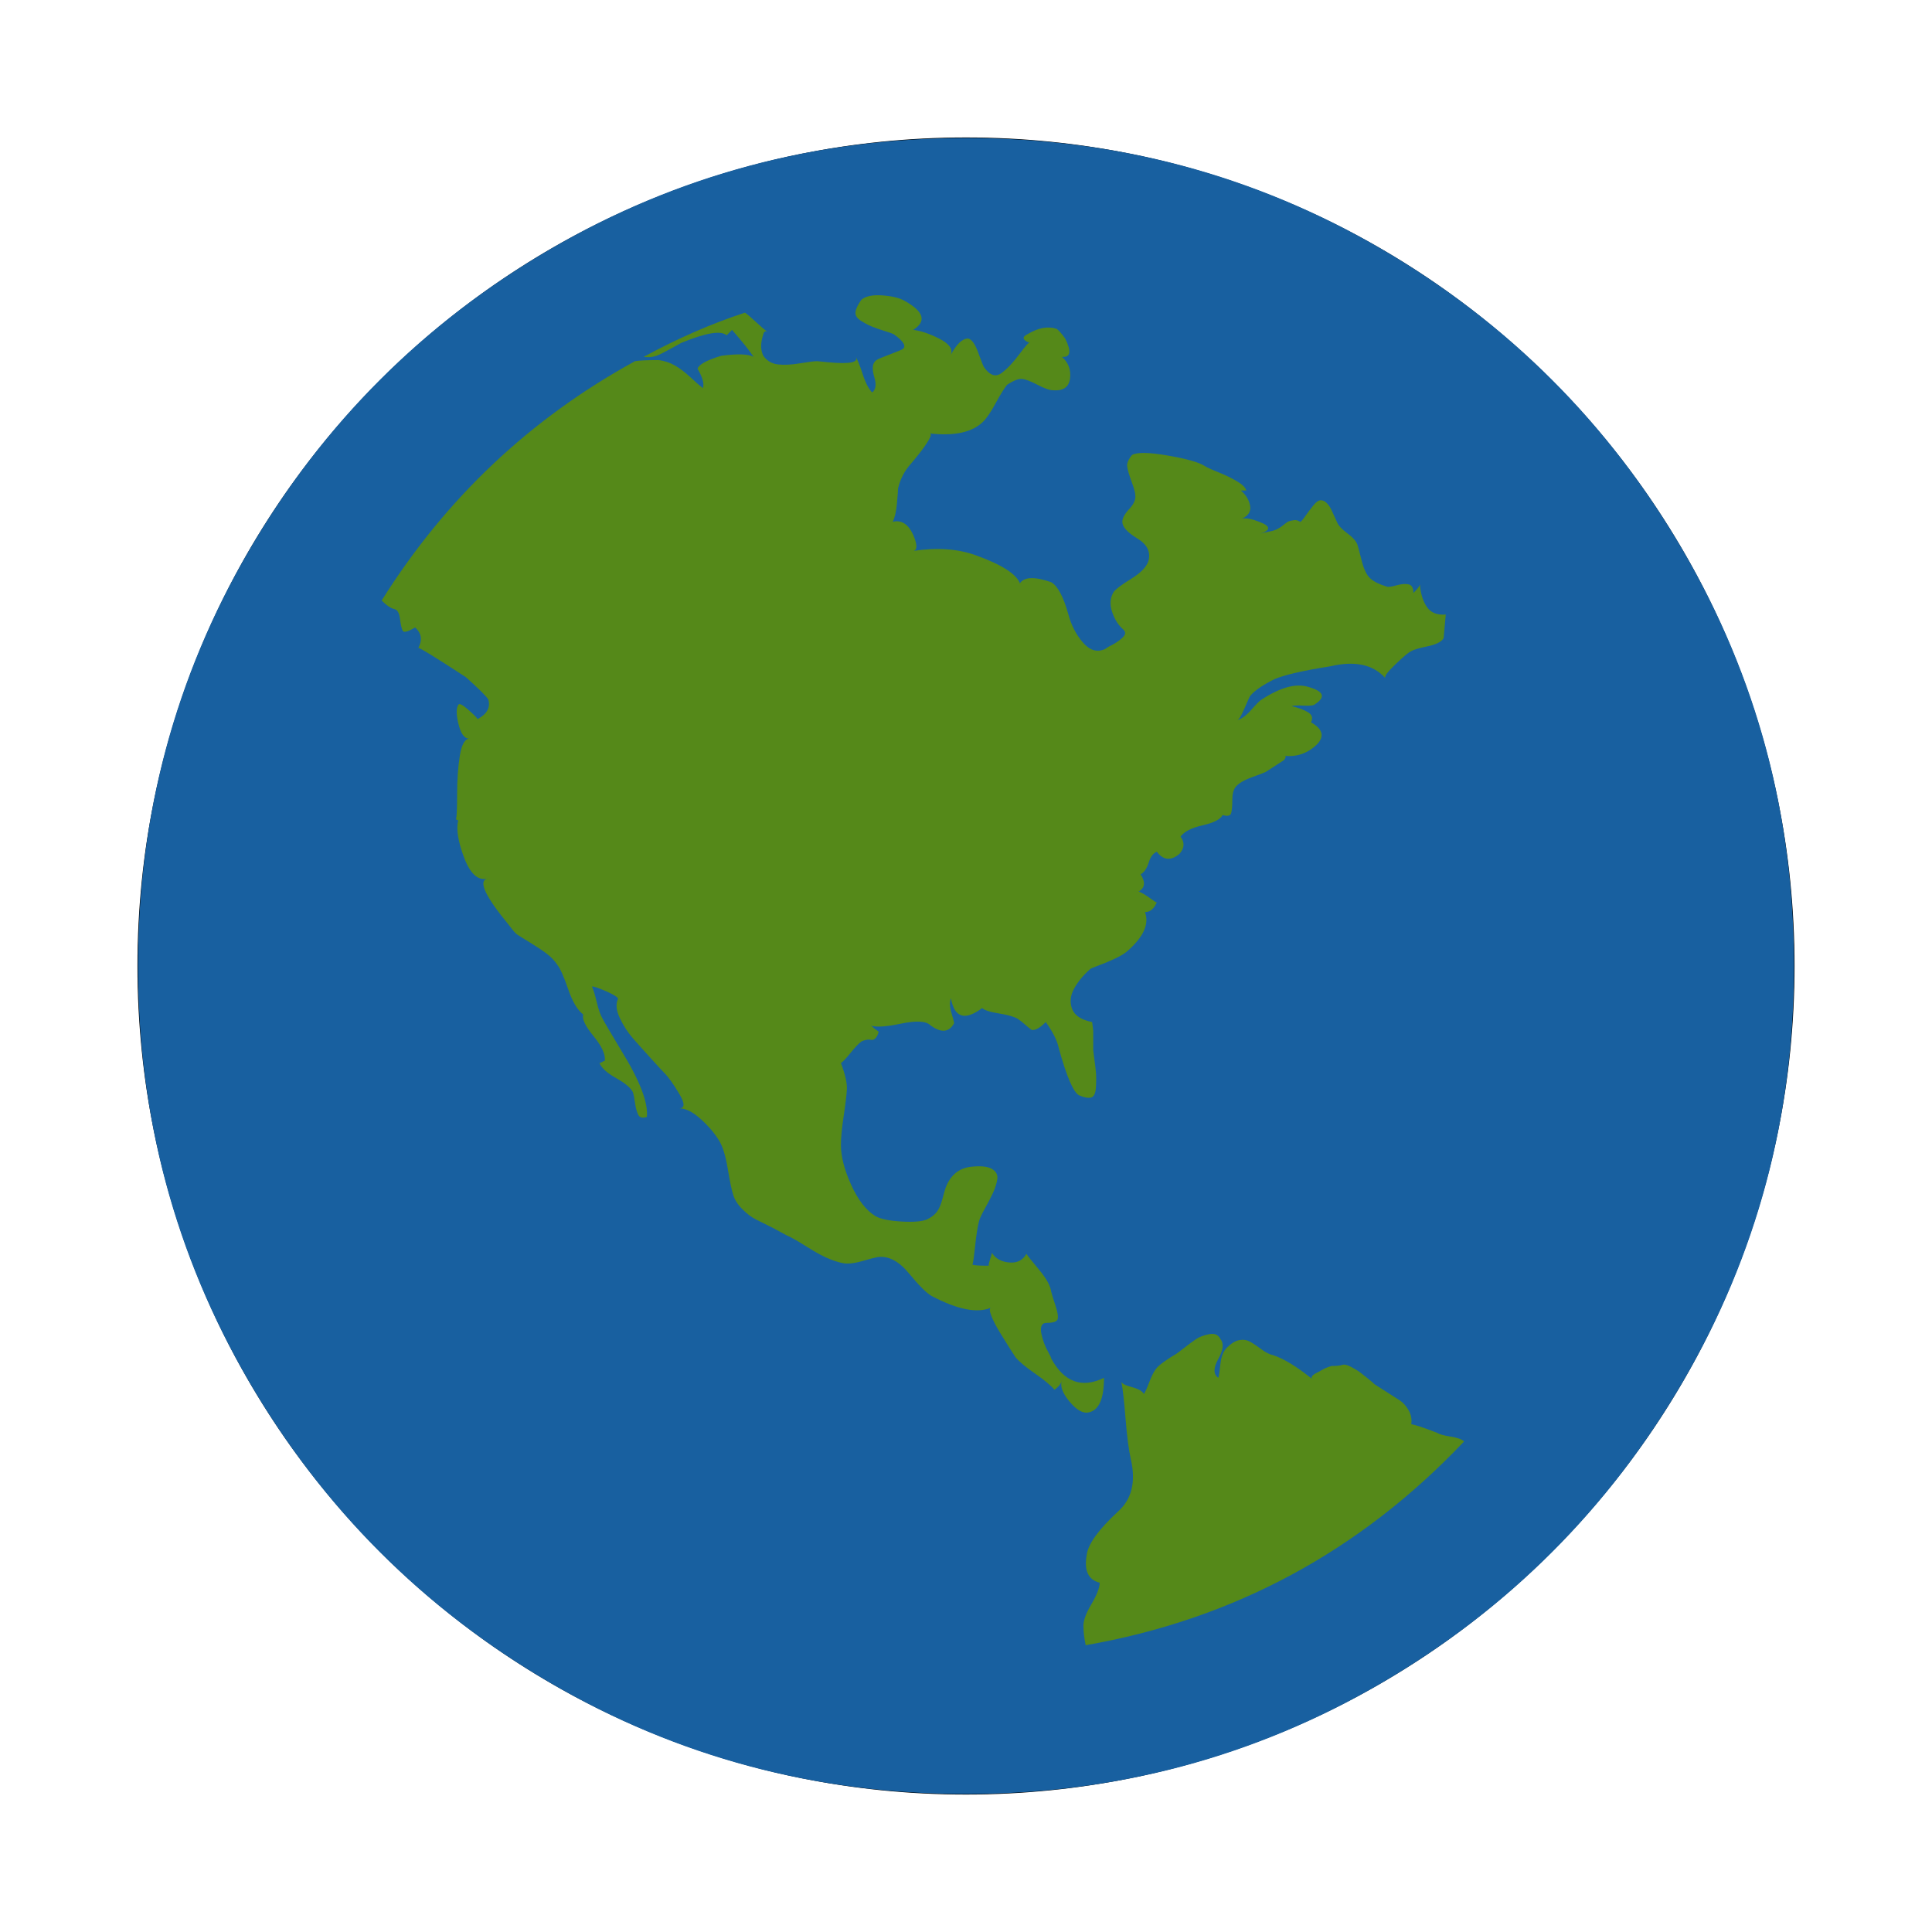
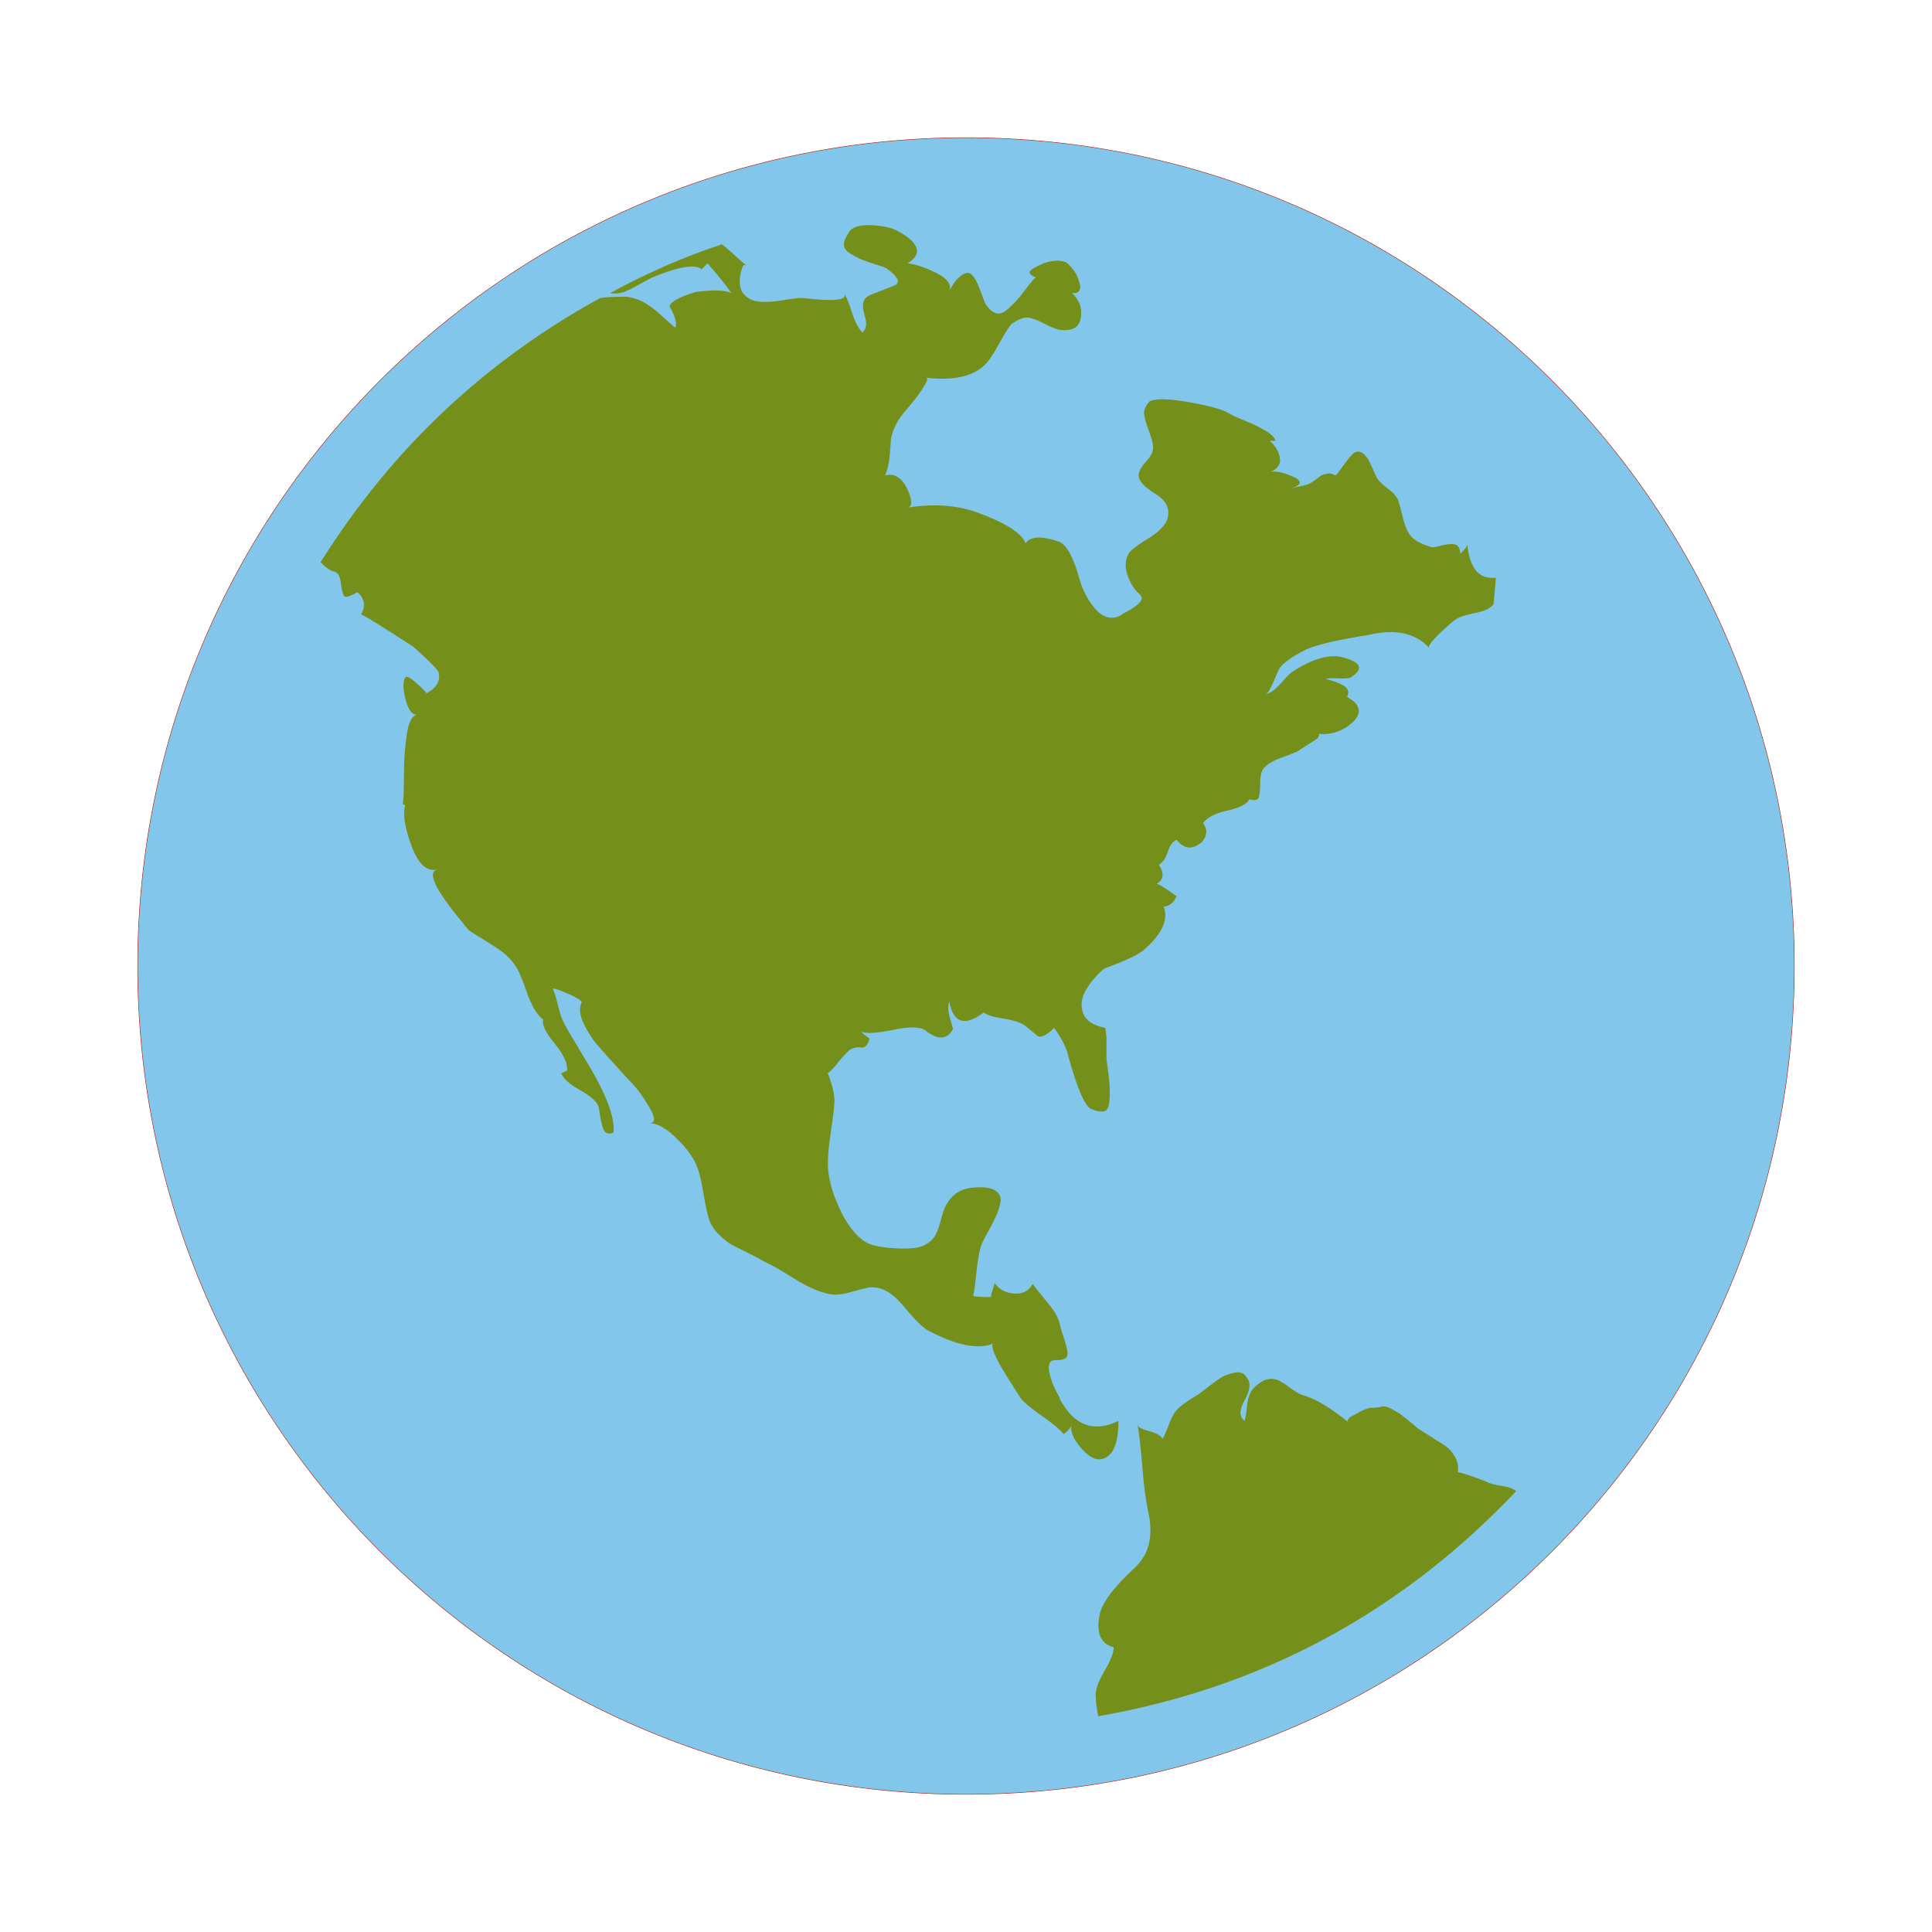
<svg xmlns="http://www.w3.org/2000/svg" version="1.1" id="Layer_1" x="0px" y="0px" width="1792px" height="1792px" viewBox="0 0 1792 1792" enable-background="new 0 0 1792 1792" xml:space="preserve">
-   <circle fill="#558919" stroke="#000000" stroke-miterlimit="10" cx="896" cy="896" r="768" />
-   <path fill="#1860A0" d="M896,128c139.333,0,267.833,34.334,385.5,103c117.666,68.667,210.833,161.834,279.5,279.5  c68.666,117.667,103,246.167,103,385.5c0,139.334-34.334,267.834-103,385.5c-68.667,117.667-161.834,210.834-279.5,279.5  c-117.667,68.667-246.167,103-385.5,103c-139.334,0-267.834-34.333-385.5-103c-117.667-68.666-210.834-161.833-279.5-279.5  c-68.667-117.666-103-246.166-103-385.5c0-139.333,34.333-267.833,103-385.5C299.666,392.834,392.833,299.667,510.5,231  C628.166,162.334,756.666,128,896,128z M1170,649c-1.334,0.667-4.5,3.834-9.5,9.5c-5,5.667-9.5,8.834-13.5,9.5  c1.333,0,2.833-1.666,4.5-5c1.666-3.333,3.333-7,5-11c1.666-4,2.833-6.333,3.5-7c4-4.666,11.333-9.666,22-15c9.333-4,26.666-8,52-12  c22.666-5.333,39.666-1.666,51,11c-1.334-1.333,1.833-5.666,9.5-13c7.666-7.333,12.5-11.333,14.5-12c2-1.333,7-2.833,15-4.5  c8-1.666,13-4.166,15-7.5l2-22c-8,0.667-13.834-1.666-17.5-7c-3.667-5.333-5.834-12.333-6.5-21c0,1.334-2,4-6,8  c0-4.666-1.5-7.333-4.5-8c-3-0.666-6.834-0.333-11.5,1c-4.667,1.334-7.667,1.667-9,1c-6.667-2-11.667-4.5-15-7.5  c-3.334-3-6-8.5-8-16.5s-3.334-13-4-15c-1.334-3.333-4.5-6.833-9.5-10.5c-5-3.666-8.167-7.166-9.5-10.5  c-0.667-1.333-1.5-3.166-2.5-5.5c-1-2.333-2-4.5-3-6.5s-2.334-3.833-4-5.5c-1.667-1.666-3.5-2.5-5.5-2.5s-4.334,1.667-7,5  c-2.667,3.334-5.167,6.667-7.5,10c-2.334,3.334-3.834,5-4.5,5c-2-1.333-4-1.833-6-1.5c-2,0.334-3.5,0.667-4.5,1  c-1,0.334-2.5,1.334-4.5,3c-2,1.667-3.667,2.834-5,3.5c-2,1.334-4.834,2.334-8.5,3c-3.667,0.667-6.5,1.334-8.5,2  c10-3.333,9.666-7-1-11c-6.667-2.666-12-3.666-16-3c6-2.666,8.5-6.666,7.5-12c-1-5.333-3.834-10-8.5-14h5  c-0.667-2.666-3.5-5.5-8.5-8.5s-10.834-5.833-17.5-8.5c-6.667-2.666-11-4.666-13-6c-5.334-3.333-16.667-6.5-34-9.5  c-17.334-3-28.334-3.166-33-0.5c-3.334,4-4.834,7.5-4.5,10.5c0.333,3,1.666,7.667,4,14c2.333,6.334,3.5,10.5,3.5,12.5  c0.666,4-1.167,8.334-5.5,13c-4.334,4.667-6.5,8.667-6.5,12c0,4.667,4.666,9.834,14,15.5c9.333,5.667,12.666,12.834,10,21.5  c-2,5.334-7.334,10.667-16,16c-8.667,5.334-14,9.334-16,12c-3.334,5.334-3.834,11.5-1.5,18.5c2.333,7,5.833,12.5,10.5,16.5  c1.333,1.334,1.833,2.667,1.5,4c-0.334,1.334-1.5,2.834-3.5,4.5c-2,1.667-3.834,3-5.5,4c-1.667,1-3.834,2.167-6.5,3.5l-3,2  c-7.334,3.334-14.167,1.334-20.5-6c-6.334-7.333-10.834-16-13.5-26c-4.667-16.666-10-26.666-16-30c-15.334-5.333-25-5-29,1  c-3.334-8.666-17-17.333-41-26c-16.667-6-36-7.333-58-4c4-0.666,4-5.666,0-15c-4.667-10-11-14-19-12c2-4,3.333-9.833,4-17.5  c0.666-7.666,1-12.166,1-13.5c2-8.666,6-16.333,12-23c0.666-0.666,3-3.5,7-8.5s7.166-9.5,9.5-13.5c2.333-4,2.5-6,0.5-6  c23.333,2.667,40-1,50-11c3.333-3.333,7.166-9,11.5-17c4.333-8,7.833-13.666,10.5-17c6-4,10.666-5.833,14-5.5  c3.333,0.334,8.166,2.167,14.5,5.5c6.333,3.334,11.166,5,14.5,5c9.333,0.667,14.5-3,15.5-11s-1.5-14.666-7.5-20c8,0.667,9-5,3-17  c-3.334-4.666-6-7.666-8-9c-8-2.666-17-1-27,5c-5.334,2.667-4.667,5.334,2,8c-0.667-0.666-3.834,2.834-9.5,10.5  c-5.667,7.667-11.167,13.5-16.5,17.5c-5.334,4-10.667,2.334-16-5c-0.667-0.666-2.5-5.166-5.5-13.5c-3-8.333-6.167-12.833-9.5-13.5  c-5.334,0-10.667,5-16,15c2-5.333-1.667-10.333-11-15c-9.334-4.666-17.334-7.333-24-8c12.666-8,10-17-8-27  c-4.667-2.666-11.5-4.333-20.5-5c-9-0.666-15.5,0.667-19.5,4c-3.334,4.667-5.167,8.5-5.5,11.5c-0.334,3,1.333,5.667,5,8  c3.666,2.334,7.166,4.167,10.5,5.5c3.333,1.334,7.166,2.667,11.5,4c4.333,1.334,7.166,2.334,8.5,3c9.333,6.667,12,11.334,8,14  c-1.334,0.667-4.167,1.834-8.5,3.5c-4.334,1.667-8.167,3.167-11.5,4.5c-3.334,1.334-5.334,2.667-6,4c-2,2.667-2,7.334,0,14  c2,6.667,1.333,11.334-2,14c-3.334-3.333-6.334-9.166-9-17.5c-2.667-8.333-5-13.833-7-16.5c4.666,6-3.667,8-25,6l-10-1  c-2.667,0-8,0.667-16,2c-8,1.334-14.834,1.667-20.5,1c-5.667-0.666-10.167-3.333-13.5-8c-2.667-5.333-2.667-12,0-20  c0.666-2.666,2-3.333,4-2c-2.667-2-6.334-5.166-11-9.5c-4.667-4.333-8-7.166-10-8.5c-30.667,10-62,23.667-94,41  c4,0.667,8,0.334,12-1c3.333-1.333,7.666-3.5,13-6.5c5.333-3,8.666-4.833,10-5.5c22.666-9.333,36.666-11.666,42-7l5-5  c9.333,10.667,16,19,20,25c-4.667-2.666-14.667-3-30-1c-13.334,4-20.667,8-22,12c4.666,8,6.333,14,5,18c-2.667-2-6.5-5.333-11.5-10  c-5-4.666-9.834-8.333-14.5-11c-4.667-2.666-9.667-4.333-15-5c-10.667,0-18,0.334-22,1c-97.334,53.334-175.667,127.334-235,222  c4.666,4.667,8.666,7.334,12,8c2.666,0.667,4.333,3.667,5,9c0.666,5.334,1.5,9,2.5,11s4.833,1,11.5-3c6,5.334,7,11.667,3,19  c0.666-0.666,15.333,8.334,44,27c12.666,11.334,19.666,18.334,21,21c2,7.334-1.334,13.334-10,18c-0.667-1.333-3.667-4.333-9-9  c-5.334-4.666-8.334-6-9-4c-2,3.334-1.834,9.5,0.5,18.5c2.333,9,5.833,13.167,10.5,12.5c-4.667,0-7.834,5.334-9.5,16  c-1.667,10.667-2.5,22.5-2.5,35.5s-0.334,20.834-1,23.5l2,1c-2,8-0.167,19.5,5.5,34.5c5.666,15,12.833,21.5,21.5,19.5  c-8.667,2-2,16.334,20,43c4,5.334,6.666,8.334,8,9c2,1.334,6,3.834,12,7.5c6,3.667,11,7,15,10s7.333,6.5,10,10.5  c2.666,3.334,6,10.834,10,22.5c4,11.667,8.666,19.5,14,23.5c-1.334,4,1.833,10.667,9.5,20c7.666,9.334,11.166,17,10.5,23  c-0.667,0-1.5,0.334-2.5,1c-1,0.667-1.834,1-2.5,1c2,4.667,7.166,9.334,15.5,14c8.333,4.667,13.5,9,15.5,13  c0.666,2,1.333,5.334,2,10c0.666,4.667,1.666,8.334,3,11c1.333,2.667,4,3.334,8,2c1.333-13.333-6.667-34-24-62  c-10-16.666-15.667-26.333-17-29c-2-3.333-3.834-8.5-5.5-15.5c-1.667-7-3.167-11.833-4.5-14.5c1.333,0,3.333,0.5,6,1.5  c2.666,1,5.5,2.167,8.5,3.5c3,1.334,5.5,2.667,7.5,4c2,1.334,2.666,2.334,2,3c-2,4.667-1.334,10.5,2,17.5  c3.333,7,7.333,13.167,12,18.5c4.666,5.334,10.333,11.667,17,19c6.666,7.334,10.666,11.667,12,13c4,4,8.666,10.5,14,19.5  c5.333,9,5.333,13.5,0,13.5c6,0,12.666,3.334,20,10c7.333,6.667,13,13.334,17,20c3.333,5.334,6,14,8,26s3.666,20,5,24  c1.333,4.667,4.166,9.167,8.5,13.5c4.333,4.334,8.5,7.5,12.5,9.5l16,8l13,7c3.333,1.334,9.5,4.834,18.5,10.5  c9,5.667,16.166,9.5,21.5,11.5c6.666,2.667,12,4,16,4s8.833-0.833,14.5-2.5c5.666-1.666,10.166-2.833,13.5-3.5  c10-1.333,19.666,3.667,29,15c9.333,11.334,16.333,18.334,21,21c24,12.667,42.333,16.334,55,11c-1.334,0.667-1.167,3.167,0.5,7.5  c1.666,4.334,4.333,9.5,8,15.5c3.666,6,6.666,10.834,9,14.5c2.333,3.667,4.166,6.5,5.5,8.5c3.333,4,9.333,9,18,15  c8.666,6,14.666,11,18,15c4-2.666,6.333-5.666,7-9c-2,5.334,0.333,12,7,20c6.666,8,12.666,11.334,18,10c9.333-2,14-12.666,14-32  c-20.667,10-37,4-49-18c0-0.666-0.834-2.5-2.5-5.5c-1.667-3-3-5.833-4-8.5c-1-2.666-1.834-5.5-2.5-8.5c-0.667-3-0.667-5.5,0-7.5  c0.666-2,2.333-3,5-3c6,0,9.333-1.166,10-3.5c0.666-2.333,0-6.5-2-12.5s-3.334-10.333-4-13c-0.667-5.333-4.334-12-11-20  c-6.667-8-10.667-13-12-15c-3.334,6-8.667,8.667-16,8c-7.334-0.666-12.667-3.666-16-9c0,0.667-0.5,2.5-1.5,5.5s-1.5,5.167-1.5,6.5  c-8.667,0-13.667-0.333-15-1c0.666-2,1.5-7.833,2.5-17.5c1-9.666,2.166-17.166,3.5-22.5c0.666-2.666,2.5-6.666,5.5-12  c3-5.333,5.5-10.166,7.5-14.5c2-4.333,3.333-8.5,4-12.5c0.666-4-0.834-7.166-4.5-9.5c-3.667-2.333-9.5-3.166-17.5-2.5  c-12.667,0.667-21.334,7.334-26,20c-0.667,2-1.667,5.5-3,10.5c-1.334,5-3,8.834-5,11.5c-2,2.667-5,5-9,7c-4.667,2-12.667,2.667-24,2  c-11.334-0.666-19.334-2.333-24-5c-8.667-5.333-16.167-15-22.5-29c-6.334-14-9.5-26.333-9.5-37c0-6.666,0.833-15.5,2.5-26.5  c1.666-11,2.666-19.333,3-25c0.333-5.666-1.5-13.833-5.5-24.5c2-1.333,5-4.5,9-9.5s7.333-8.5,10-10.5  c1.333-0.666,2.833-1.166,4.5-1.5c1.666-0.333,3.166-0.333,4.5,0c1.333,0.334,2.666-0.166,4-1.5c1.333-1.333,2.333-3.333,3-6  c-0.667-0.666-2-1.666-4-3c-2-2-3.334-3-4-3c4.666,2,14.166,1.5,28.5-1.5c14.333-3,23.5-2.5,27.5,1.5c10,7.334,17.333,6.667,22-2  c0-0.666-0.834-3.833-2.5-9.5c-1.667-5.666-1.834-10.166-0.5-13.5c3.333,18,13,21,29,9c2,2,7.166,3.667,15.5,5  c8.333,1.334,14.166,3,17.5,5c2,1.334,4.333,3.167,7,5.5c2.666,2.334,4.5,3.834,5.5,4.5c1,0.667,2.666,0.5,5-0.5  c2.333-1,5.166-3.166,8.5-6.5c6.666,9.334,10.666,17.334,12,24c7.333,26.667,13.666,41.334,19,44c4.666,2,8.333,2.667,11,2  c2.666-0.666,4.166-3.833,4.5-9.5c0.333-5.666,0.333-10.333,0-14c-0.334-3.666-0.834-7.833-1.5-12.5l-1-8v-18l-1-8  c-10-2-16.167-6-18.5-12c-2.334-6-1.834-12.166,1.5-18.5c3.333-6.333,8.333-12.5,15-18.5c0.666-0.666,3.333-1.833,8-3.5  c4.666-1.666,9.833-3.833,15.5-6.5c5.666-2.666,9.833-5.333,12.5-8c14-12.666,19-24.333,15-35c4.666,0,8.333-3,11-9  c-0.667,0-2.334-1-5-3c-2.667-2-5.167-3.666-7.5-5c-2.334-1.333-3.834-2-4.5-2c6-3.333,6.666-8.666,2-16c3.333-2,5.833-5.666,7.5-11  c1.666-5.333,4.166-8.666,7.5-10c6,8,13,8.667,21,2c4.666-5.333,5-10.666,1-16c3.333-4.666,10.166-8.166,20.5-10.5  c10.333-2.333,16.5-5.5,18.5-9.5c4.666,1.334,7.333,0.667,8-2c0.666-2.666,1-6.666,1-12c0-5.333,1-9.333,3-12  c2.666-3.333,7.666-6.333,15-9c7.333-2.666,11.666-4.333,13-5l17-11c2-2.666,2-4,0-4c12,1.334,22.333-2.333,31-11  c6.666-7.333,4.666-14-6-20c2-4,1-7.166-3-9.5c-4-2.333-9-4.166-15-5.5c2-0.666,5.833-0.833,11.5-0.5  c5.666,0.334,9.166-0.166,10.5-1.5c10-6.666,7.666-12-7-16C1201.666,633.667,1187.333,637.667,1170,649z M1007,1526  c137.333-24,254.333-87,351-189c-2-2-6.167-3.5-12.5-4.5c-6.334-1-10.5-2.166-12.5-3.5c-12-4.666-20-7.333-24-8  c0.666-4.666-0.167-9-2.5-13c-2.334-4-5-7-8-9s-7.167-4.666-12.5-8c-5.334-3.333-9-5.666-11-7c-1.334-1.333-3.667-3.333-7-6  c-3.334-2.666-5.667-4.5-7-5.5c-1.334-1-3.834-2.5-7.5-4.5c-3.667-2-6.5-2.666-8.5-2c-2,0.667-5.334,1-10,1l-3,1  c-2,0.667-3.834,1.5-5.5,2.5c-1.667,1-3.5,2-5.5,3s-3.334,2-4,3c-0.667,1-0.667,1.834,0,2.5c-14-11.333-26-18.666-36-22  c-3.334-0.666-7-2.5-11-5.5s-7.5-5.333-10.5-7c-3-1.666-6.334-2.166-10-1.5c-3.667,0.667-7.5,3-11.5,7  c-3.334,3.334-5.334,8.334-6,15c-0.667,6.667-1.334,11-2,13c-4.667-3.333-4.667-9.166,0-17.5c4.666-8.333,5.333-14.5,2-18.5  c-2-4-5.5-5.5-10.5-4.5s-9,2.5-12,4.5s-6.834,4.834-11.5,8.5c-4.667,3.667-7.667,5.834-9,6.5c-1.334,0.667-4.167,2.5-8.5,5.5  c-4.334,3-7.167,5.5-8.5,7.5c-2,2.667-4,6.667-6,12c-2,5.334-3.667,9-5,11c-1.334-2.666-5.167-4.833-11.5-6.5  c-6.334-1.666-9.5-3.5-9.5-5.5c1.333,6.667,2.666,18.334,4,35c1.333,16.667,3,29.334,5,38c4.666,20.667,0.666,36.667-12,48  c-18,16.667-27.667,30-29,40c-2.667,14.667,1.333,23.334,12,26c0,4.667-2.667,11.5-8,20.5c-5.334,9-7.667,16.167-7,21.5  C1005,1514,1005.666,1519.334,1007,1526z" />
+   <defs id="defs9">
+     <clipPath clipPathUnits="userSpaceOnUse" id="clipPath835">
+       <circle style="opacity:1;fill:#96a11d;fill-opacity:1;stroke:#ba1111;stroke-width:1;stroke-linecap:round;stroke-linejoin:round;stroke-miterlimit:4;stroke-dasharray:none;stroke-opacity:1;paint-order:stroke fill markers" id="circle837" cx="896" cy="896" r="695.314" clip-path="none" />
+     </clipPath>
+   </defs>
+   <circle style="opacity:1;fill:#75901a;fill-opacity:1;stroke:#ba1111;stroke-width:1;stroke-linecap:round;stroke-linejoin:round;stroke-miterlimit:4;stroke-dasharray:none;stroke-opacity:1;paint-order:stroke fill markers" id="path818-2" cx="896" cy="896" r="768.026" />
+   <path d="m 896,128 c 139.333,0 267.833,34.334 385.5,103 117.666,68.667 210.833,161.834 279.5,279.5 68.666,117.667 103,246.167 103,385.5 0,139.334 -34.334,267.834 -103,385.5 -68.667,117.667 -161.834,210.834 -279.5,279.5 -117.667,68.667 -246.167,103 -385.5,103 -139.334,0 -267.834,-34.333 -385.5,-103 C 392.833,1492.334 299.666,1399.167 231,1281.5 162.333,1163.834 128,1035.334 128,896 c 0,-139.333 34.333,-267.833 103,-385.5 68.666,-117.666 161.833,-210.833 279.5,-279.5 C 628.166,162.334 756.666,128 896,128 Z m 274,521 c -1.334,0.667 -4.5,3.834 -9.5,9.5 -5,5.667 -9.5,8.834 -13.5,9.5 1.333,0 2.833,-1.666 4.5,-5 1.666,-3.333 3.333,-7 5,-11 1.666,-4 2.833,-6.333 3.5,-7 4,-4.666 11.333,-9.666 22,-15 9.333,-4 26.666,-8 52,-12 22.666,-5.333 39.666,-1.666 51,11 -1.334,-1.333 1.833,-5.666 9.5,-13 7.666,-7.333 12.5,-11.333 14.5,-12 2,-1.333 7,-2.833 15,-4.5 8,-1.666 13,-4.166 15,-7.5 l 2,-22 c -8,0.667 -13.834,-1.666 -17.5,-7 -3.667,-5.333 -5.834,-12.333 -6.5,-21 0,1.334 -2,4 -6,8 0,-4.666 -1.5,-7.333 -4.5,-8 -3,-0.666 -6.834,-0.333 -11.5,1 -4.667,1.334 -7.667,1.667 -9,1 -6.667,-2 -11.667,-4.5 -15,-7.5 -3.334,-3 -6,-8.5 -8,-16.5 -2,-8 -3.334,-13 -4,-15 -1.334,-3.333 -4.5,-6.833 -9.5,-10.5 -5,-3.666 -8.167,-7.166 -9.5,-10.5 -0.667,-1.333 -1.5,-3.166 -2.5,-5.5 -1,-2.333 -2,-4.5 -3,-6.5 -1,-2 -2.334,-3.833 -4,-5.5 -1.667,-1.666 -3.5,-2.5 -5.5,-2.5 -2,0 -4.334,1.667 -7,5 -2.667,3.334 -5.167,6.667 -7.5,10 -2.334,3.334 -3.834,5 -4.5,5 -2,-1.333 -4,-1.833 -6,-1.5 -2,0.334 -3.5,0.667 -4.5,1 -1,0.334 -2.5,1.334 -4.5,3 -2,1.667 -3.667,2.834 -5,3.5 -2,1.334 -4.834,2.334 -8.5,3 -3.667,0.667 -6.5,1.334 -8.5,2 10,-3.333 9.666,-7 -1,-11 -6.667,-2.666 -12,-3.666 -16,-3 6,-2.666 8.5,-6.666 7.5,-12 -1,-5.333 -3.834,-10 -8.5,-14 h 5 c -0.667,-2.666 -3.5,-5.5 -8.5,-8.5 -5,-3 -10.834,-5.833 -17.5,-8.5 -6.667,-2.666 -11,-4.666 -13,-6 -5.334,-3.333 -16.667,-6.5 -34,-9.5 -17.334,-3 -28.334,-3.166 -33,-0.5 -3.334,4 -4.834,7.5 -4.5,10.5 0.333,3 1.666,7.667 4,14 2.333,6.334 3.5,10.5 3.5,12.5 0.666,4 -1.167,8.334 -5.5,13 -4.334,4.667 -6.5,8.667 -6.5,12 0,4.667 4.666,9.834 14,15.5 9.333,5.667 12.666,12.834 10,21.5 -2,5.334 -7.334,10.667 -16,16 -8.667,5.334 -14,9.334 -16,12 -3.334,5.334 -3.834,11.5 -1.5,18.5 2.333,7 5.833,12.5 10.5,16.5 1.333,1.334 1.833,2.667 1.5,4 -0.334,1.334 -1.5,2.834 -3.5,4.5 -2,1.667 -3.834,3 -5.5,4 -1.667,1 -3.834,2.167 -6.5,3.5 l -3,2 c -7.334,3.334 -14.167,1.334 -20.5,-6 -6.334,-7.333 -10.834,-16 -13.5,-26 -4.667,-16.666 -10,-26.666 -16,-30 -15.334,-5.333 -25,-5 -29,1 -3.334,-8.666 -17,-17.333 -41,-26 -16.667,-6 -36,-7.333 -58,-4 4,-0.666 4,-5.666 0,-15 -4.667,-10 -11,-14 -19,-12 2,-4 3.333,-9.833 4,-17.5 0.666,-7.666 1,-12.166 1,-13.5 2,-8.666 6,-16.333 12,-23 0.666,-0.666 3,-3.5 7,-8.5 4,-5 7.166,-9.5 9.5,-13.5 2.333,-4 2.5,-6 0.5,-6 23.333,2.667 40,-1 50,-11 3.333,-3.333 7.166,-9 11.5,-17 4.333,-8 7.833,-13.666 10.5,-17 6,-4 10.666,-5.833 14,-5.5 3.333,0.334 8.166,2.167 14.5,5.5 6.333,3.334 11.166,5 14.5,5 9.333,0.667 14.5,-3 15.5,-11 1,-8 -1.5,-14.666 -7.5,-20 8,0.667 9,-5 3,-17 -3.334,-4.666 -6,-7.666 -8,-9 -8,-2.666 -17,-1 -27,5 -5.334,2.667 -4.667,5.334 2,8 -0.667,-0.666 -3.834,2.834 -9.5,10.5 -5.667,7.667 -11.167,13.5 -16.5,17.5 -5.334,4 -10.667,2.334 -16,-5 -0.667,-0.666 -2.5,-5.166 -5.5,-13.5 -3,-8.333 -6.167,-12.833 -9.5,-13.5 -5.334,0 -10.667,5 -16,15 2,-5.333 -1.667,-10.333 -11,-15 -9.334,-4.666 -17.334,-7.333 -24,-8 12.666,-8 10,-17 -8,-27 -4.667,-2.666 -11.5,-4.333 -20.5,-5 -9,-0.666 -15.5,0.667 -19.5,4 -3.334,4.667 -5.167,8.5 -5.5,11.5 -0.334,3 1.333,5.667 5,8 3.666,2.334 7.166,4.167 10.5,5.5 3.333,1.334 7.166,2.667 11.5,4 4.333,1.334 7.166,2.334 8.5,3 9.333,6.667 12,11.334 8,14 -1.334,0.667 -4.167,1.834 -8.5,3.5 -4.334,1.667 -8.167,3.167 -11.5,4.5 -3.334,1.334 -5.334,2.667 -6,4 -2,2.667 -2,7.334 0,14 2,6.667 1.333,11.334 -2,14 -3.334,-3.333 -6.334,-9.166 -9,-17.5 -2.667,-8.333 -5,-13.833 -7,-16.5 4.666,6 -3.667,8 -25,6 l -10,-1 c -2.667,0 -8,0.667 -16,2 -8,1.334 -14.834,1.667 -20.5,1 -5.667,-0.666 -10.167,-3.333 -13.5,-8 -2.667,-5.333 -2.667,-12 0,-20 0.666,-2.666 2,-3.333 4,-2 -2.667,-2 -6.334,-5.166 -11,-9.5 -4.667,-4.333 -8,-7.166 -10,-8.5 -30.667,10 -62,23.667 -94,41 4,0.667 8,0.334 12,-1 3.333,-1.333 7.666,-3.5 13,-6.5 5.333,-3 8.666,-4.833 10,-5.5 22.666,-9.333 36.666,-11.666 42,-7 l 5,-5 c 9.333,10.667 16,19 20,25 -4.667,-2.666 -14.667,-3 -30,-1 -13.334,4 -20.667,8 -22,12 4.666,8 6.333,14 5,18 -2.667,-2 -6.5,-5.333 -11.5,-10 -5,-4.666 -9.834,-8.333 -14.5,-11 -4.667,-2.666 -9.667,-4.333 -15,-5 -10.667,0 -18,0.334 -22,1 -97.334,53.334 -175.667,127.334 -235,222 4.666,4.667 8.666,7.334 12,8 2.666,0.667 4.333,3.667 5,9 0.666,5.334 1.5,9 2.5,11 1,2 4.833,1 11.5,-3 6,5.334 7,11.667 3,19 0.666,-0.666 15.333,8.334 44,27 12.666,11.334 19.666,18.334 21,21 2,7.334 -1.334,13.334 -10,18 -0.667,-1.333 -3.667,-4.333 -9,-9 -5.334,-4.666 -8.334,-6 -9,-4 -2,3.334 -1.834,9.5 0.5,18.5 2.333,9 5.833,13.167 10.5,12.5 -4.667,0 -7.834,5.334 -9.5,16 -1.667,10.667 -2.5,22.5 -2.5,35.5 0,13 -0.334,20.834 -1,23.5 l 2,1 c -2,8 -0.167,19.5 5.5,34.5 5.666,15 12.833,21.5 21.5,19.5 -8.667,2 -2,16.334 20,43 4,5.334 6.666,8.334 8,9 2,1.334 6,3.834 12,7.5 6,3.667 11,7 15,10 4,3 7.333,6.5 10,10.5 2.666,3.334 6,10.834 10,22.5 4,11.667 8.666,19.5 14,23.5 -1.334,4 1.833,10.667 9.5,20 7.666,9.334 11.166,17 10.5,23 -0.667,0 -1.5,0.334 -2.5,1 -1,0.667 -1.834,1 -2.5,1 2,4.667 7.166,9.334 15.5,14 C 579.833,1004.667 585,1009 587,1013 c 0.666,2 1.333,5.334 2,10 0.666,4.667 1.666,8.334 3,11 1.333,2.667 4,3.334 8,2 1.333,-13.333 -6.667,-34 -24,-62 -10,-16.666 -15.667,-26.333 -17,-29 -2,-3.333 -3.834,-8.5 -5.5,-15.5 -1.667,-7 -3.167,-11.833 -4.5,-14.5 1.333,0 3.333,0.5 6,1.5 2.666,1 5.5,2.167 8.5,3.5 3,1.334 5.5,2.667 7.5,4 2,1.334 2.666,2.334 2,3 -2,4.667 -1.334,10.5 2,17.5 3.333,7 7.333,13.167 12,18.5 4.666,5.334 10.333,11.667 17,19 6.666,7.334 10.666,11.667 12,13 4,4 8.666,10.5 14,19.5 5.333,9 5.333,13.5 0,13.5 6,0 12.666,3.334 20,10 7.333,6.667 13,13.334 17,20 3.333,5.334 6,14 8,26 2,12 3.666,20 5,24 1.333,4.667 4.166,9.167 8.5,13.5 4.333,4.334 8.5,7.5 12.5,9.5 l 16,8 13,7 c 3.333,1.334 9.5,4.834 18.5,10.5 9,5.667 16.166,9.5 21.5,11.5 6.666,2.667 12,4 16,4 4,0 8.833,-0.833 14.5,-2.5 5.666,-1.666 10.166,-2.833 13.5,-3.5 10,-1.333 19.666,3.667 29,15 9.333,11.334 16.333,18.334 21,21 24,12.667 42.333,16.334 55,11 -1.334,0.667 -1.167,3.167 0.5,7.5 1.666,4.334 4.333,9.5 8,15.5 3.666,6 6.666,10.834 9,14.5 2.333,3.667 4.166,6.5 5.5,8.5 3.333,4 9.333,9 18,15 8.666,6 14.666,11 18,15 4,-2.666 6.333,-5.666 7,-9 -2,5.334 0.333,12 7,20 6.666,8 12.666,11.334 18,10 9.333,-2 14,-12.666 14,-32 -20.667,10 -37,4 -49,-18 0,-0.666 -0.834,-2.5 -2.5,-5.5 -1.667,-3 -3,-5.833 -4,-8.5 -1,-2.666 -1.834,-5.5 -2.5,-8.5 -0.667,-3 -0.667,-5.5 0,-7.5 0.666,-2 2.333,-3 5,-3 6,0 9.333,-1.166 10,-3.5 0.666,-2.333 0,-6.5 -2,-12.5 -2,-6 -3.334,-10.333 -4,-13 -0.667,-5.333 -4.334,-12 -11,-20 -6.667,-8 -10.667,-13 -12,-15 -3.334,6 -8.667,8.667 -16,8 -7.334,-0.666 -12.667,-3.666 -16,-9 0,0.667 -0.5,2.5 -1.5,5.5 -1,3 -1.5,5.167 -1.5,6.5 -8.667,0 -13.667,-0.333 -15,-1 0.666,-2 1.5,-7.833 2.5,-17.5 1,-9.666 2.166,-17.166 3.5,-22.5 0.666,-2.666 2.5,-6.666 5.5,-12 3,-5.333 5.5,-10.166 7.5,-14.5 2,-4.333 3.333,-8.5 4,-12.5 0.666,-4 -0.834,-7.166 -4.5,-9.5 -3.667,-2.333 -9.5,-3.166 -17.5,-2.5 -12.667,0.667 -21.334,7.334 -26,20 -0.667,2 -1.667,5.5 -3,10.5 -1.334,5 -3,8.834 -5,11.5 -2,2.667 -5,5 -9,7 -4.667,2 -12.667,2.667 -24,2 -11.334,-0.666 -19.334,-2.333 -24,-5 -8.667,-5.333 -16.167,-15 -22.5,-29 -6.334,-14 -9.5,-26.333 -9.5,-37 0,-6.666 0.833,-15.5 2.5,-26.5 1.666,-11 2.666,-19.333 3,-25 0.333,-5.666 -1.5,-13.833 -5.5,-24.5 2,-1.333 5,-4.5 9,-9.5 4,-5 7.333,-8.5 10,-10.5 1.333,-0.666 2.833,-1.166 4.5,-1.5 1.666,-0.333 3.166,-0.333 4.5,0 1.333,0.334 2.666,-0.166 4,-1.5 1.333,-1.333 2.333,-3.333 3,-6 -0.667,-0.666 -2,-1.666 -4,-3 -2,-2 -3.334,-3 -4,-3 4.666,2 14.166,1.5 28.5,-1.5 14.333,-3 23.5,-2.5 27.5,1.5 10,7.334 17.333,6.667 22,-2 0,-0.666 -0.834,-3.833 -2.5,-9.5 -1.667,-5.666 -1.834,-10.166 -0.5,-13.5 3.333,18 13,21 29,9 2,2 7.166,3.667 15.5,5 8.333,1.334 14.166,3 17.5,5 2,1.334 4.333,3.167 7,5.5 2.666,2.334 4.5,3.834 5.5,4.5 1,0.667 2.666,0.5 5,-0.5 2.333,-1 5.166,-3.166 8.5,-6.5 6.666,9.334 10.666,17.334 12,24 7.333,26.667 13.666,41.334 19,44 4.666,2 8.333,2.667 11,2 2.666,-0.666 4.166,-3.833 4.5,-9.5 0.333,-5.666 0.333,-10.333 0,-14 -0.334,-3.666 -0.834,-7.833 -1.5,-12.5 l -1,-8 v -18 l -1,-8 c -10,-2 -16.167,-6 -18.5,-12 -2.334,-6 -1.834,-12.166 1.5,-18.5 3.333,-6.333 8.333,-12.5 15,-18.5 0.666,-0.666 3.333,-1.833 8,-3.5 4.666,-1.666 9.833,-3.833 15.5,-6.5 5.666,-2.666 9.833,-5.333 12.5,-8 14,-12.666 19,-24.333 15,-35 4.666,0 8.333,-3 11,-9 -0.667,0 -2.334,-1 -5,-3 -2.667,-2 -5.167,-3.666 -7.5,-5 -2.334,-1.333 -3.834,-2 -4.5,-2 6,-3.333 6.666,-8.666 2,-16 3.333,-2 5.833,-5.666 7.5,-11 1.666,-5.333 4.166,-8.666 7.5,-10 6,8 13,8.667 21,2 4.666,-5.333 5,-10.666 1,-16 3.333,-4.666 10.166,-8.166 20.5,-10.5 10.333,-2.333 16.5,-5.5 18.5,-9.5 4.666,1.334 7.333,0.667 8,-2 0.666,-2.666 1,-6.666 1,-12 0,-5.333 1,-9.333 3,-12 2.666,-3.333 7.666,-6.333 15,-9 7.333,-2.666 11.666,-4.333 13,-5 l 17,-11 c 2,-2.666 2,-4 0,-4 12,1.334 22.333,-2.333 31,-11 6.666,-7.333 4.666,-14 -6,-20 2,-4 1,-7.166 -3,-9.5 -4,-2.333 -9,-4.166 -15,-5.5 2,-0.666 5.833,-0.833 11.5,-0.5 5.666,0.334 9.166,-0.166 10.5,-1.5 10,-6.666 7.666,-12 -7,-16 -11.334,-3.333 -25.667,0.667 -43,12 z M 1007,1526 c 137.333,-24 254.333,-87 351,-189 -2,-2 -6.167,-3.5 -12.5,-4.5 -6.334,-1 -10.5,-2.166 -12.5,-3.5 -12,-4.666 -20,-7.333 -24,-8 0.666,-4.666 -0.167,-9 -2.5,-13 -2.334,-4 -5,-7 -8,-9 -3,-2 -7.167,-4.666 -12.5,-8 -5.334,-3.333 -9,-5.666 -11,-7 -1.334,-1.333 -3.667,-3.333 -7,-6 -3.334,-2.666 -5.667,-4.5 -7,-5.5 -1.334,-1 -3.834,-2.5 -7.5,-4.5 -3.667,-2 -6.5,-2.666 -8.5,-2 -2,0.667 -5.334,1 -10,1 l -3,1 c -2,0.667 -3.834,1.5 -5.5,2.5 -1.667,1 -3.5,2 -5.5,3 -2,1 -3.334,2 -4,3 -0.667,1 -0.667,1.834 0,2.5 -14,-11.333 -26,-18.666 -36,-22 -3.334,-0.666 -7,-2.5 -11,-5.5 -4,-3 -7.5,-5.333 -10.5,-7 -3,-1.666 -6.334,-2.166 -10,-1.5 -3.667,0.667 -7.5,3 -11.5,7 -3.334,3.334 -5.334,8.334 -6,15 -0.667,6.667 -1.334,11 -2,13 -4.667,-3.333 -4.667,-9.166 0,-17.5 4.666,-8.333 5.333,-14.5 2,-18.5 -2,-4 -5.5,-5.5 -10.5,-4.5 -5,1 -9,2.5 -12,4.5 -3,2 -6.834,4.834 -11.5,8.5 -4.667,3.667 -7.667,5.834 -9,6.5 -1.334,0.667 -4.167,2.5 -8.5,5.5 -4.334,3 -7.167,5.5 -8.5,7.5 -2,2.667 -4,6.667 -6,12 -2,5.334 -3.667,9 -5,11 -1.334,-2.666 -5.167,-4.833 -11.5,-6.5 -6.334,-1.666 -9.5,-3.5 -9.5,-5.5 1.333,6.667 2.666,18.334 4,35 1.333,16.667 3,29.334 5,38 4.666,20.667 0.666,36.667 -12,48 -18,16.667 -27.667,30 -29,40 -2.667,14.667 1.333,23.334 12,26 0,4.667 -2.667,11.5 -8,20.5 -5.334,9 -7.667,16.167 -7,21.5 0,4 0.666,9.334 2,16 z" id="path4" style="fill:#83c6ec;fill-opacity:1;stroke-width:0.905" clip-path="url(#clipPath835)" transform="matrix(1.104575,0,0,1.104575,-93.69947,-93.69947)" />
</svg>
